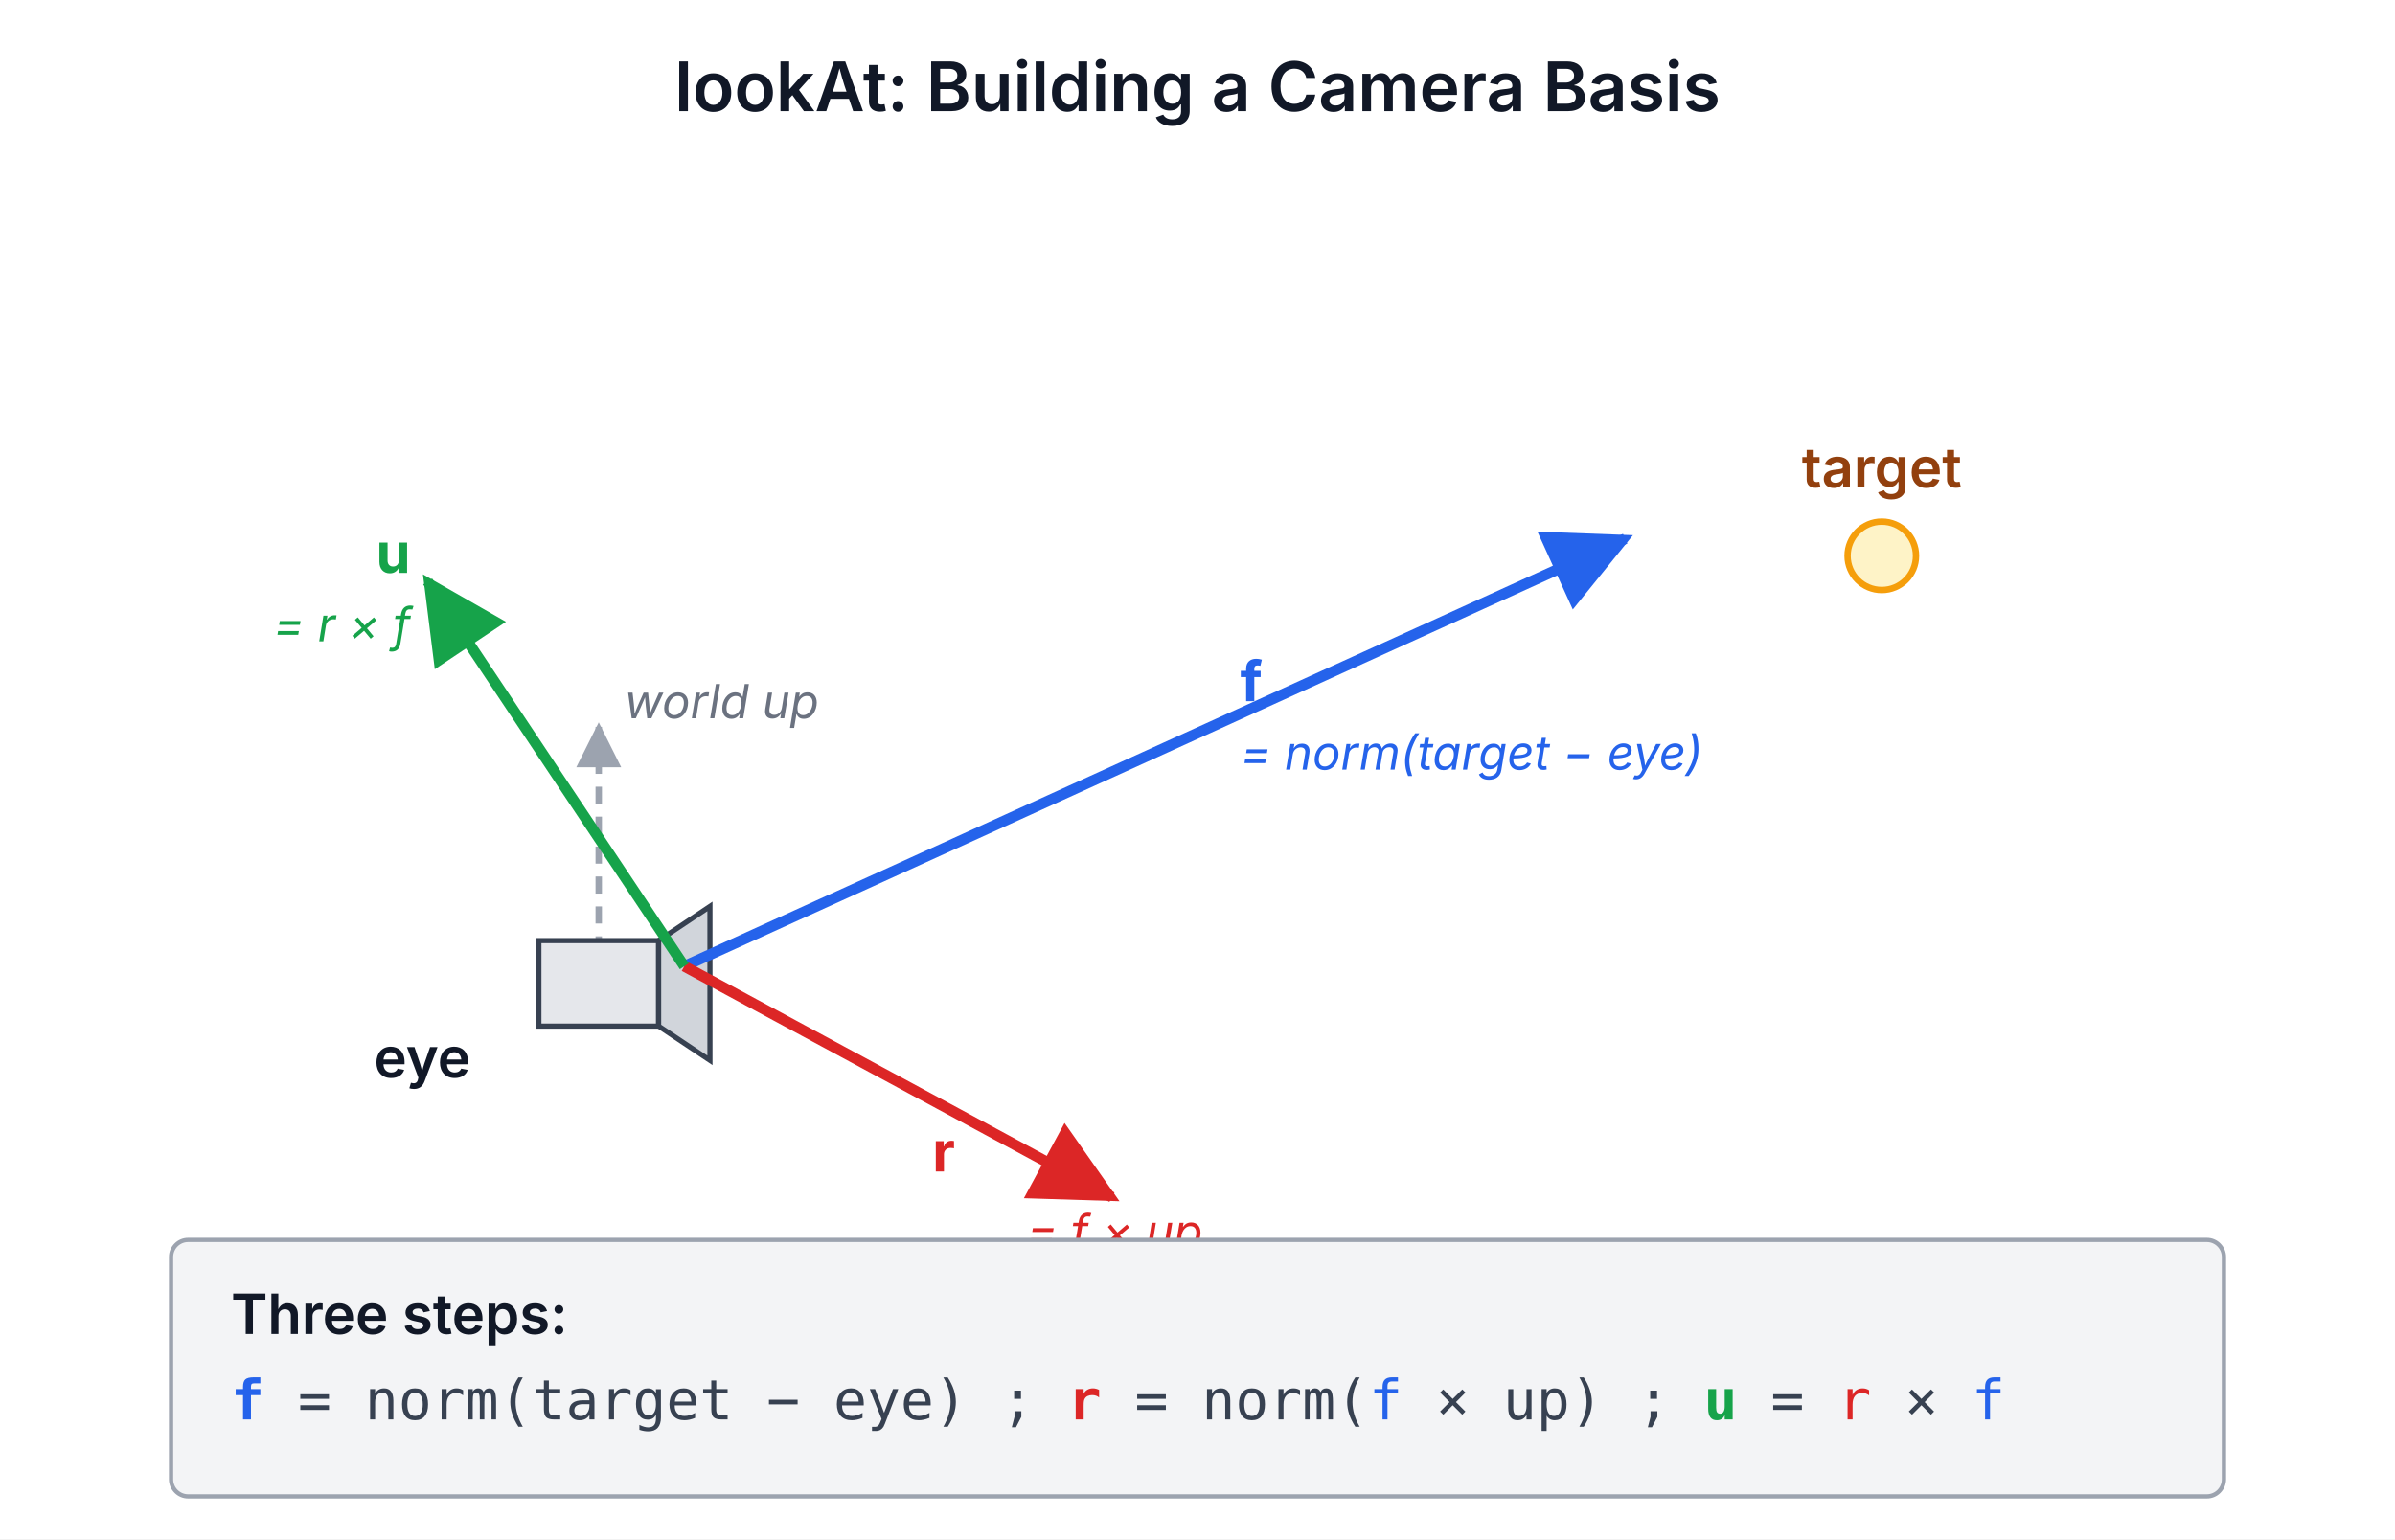
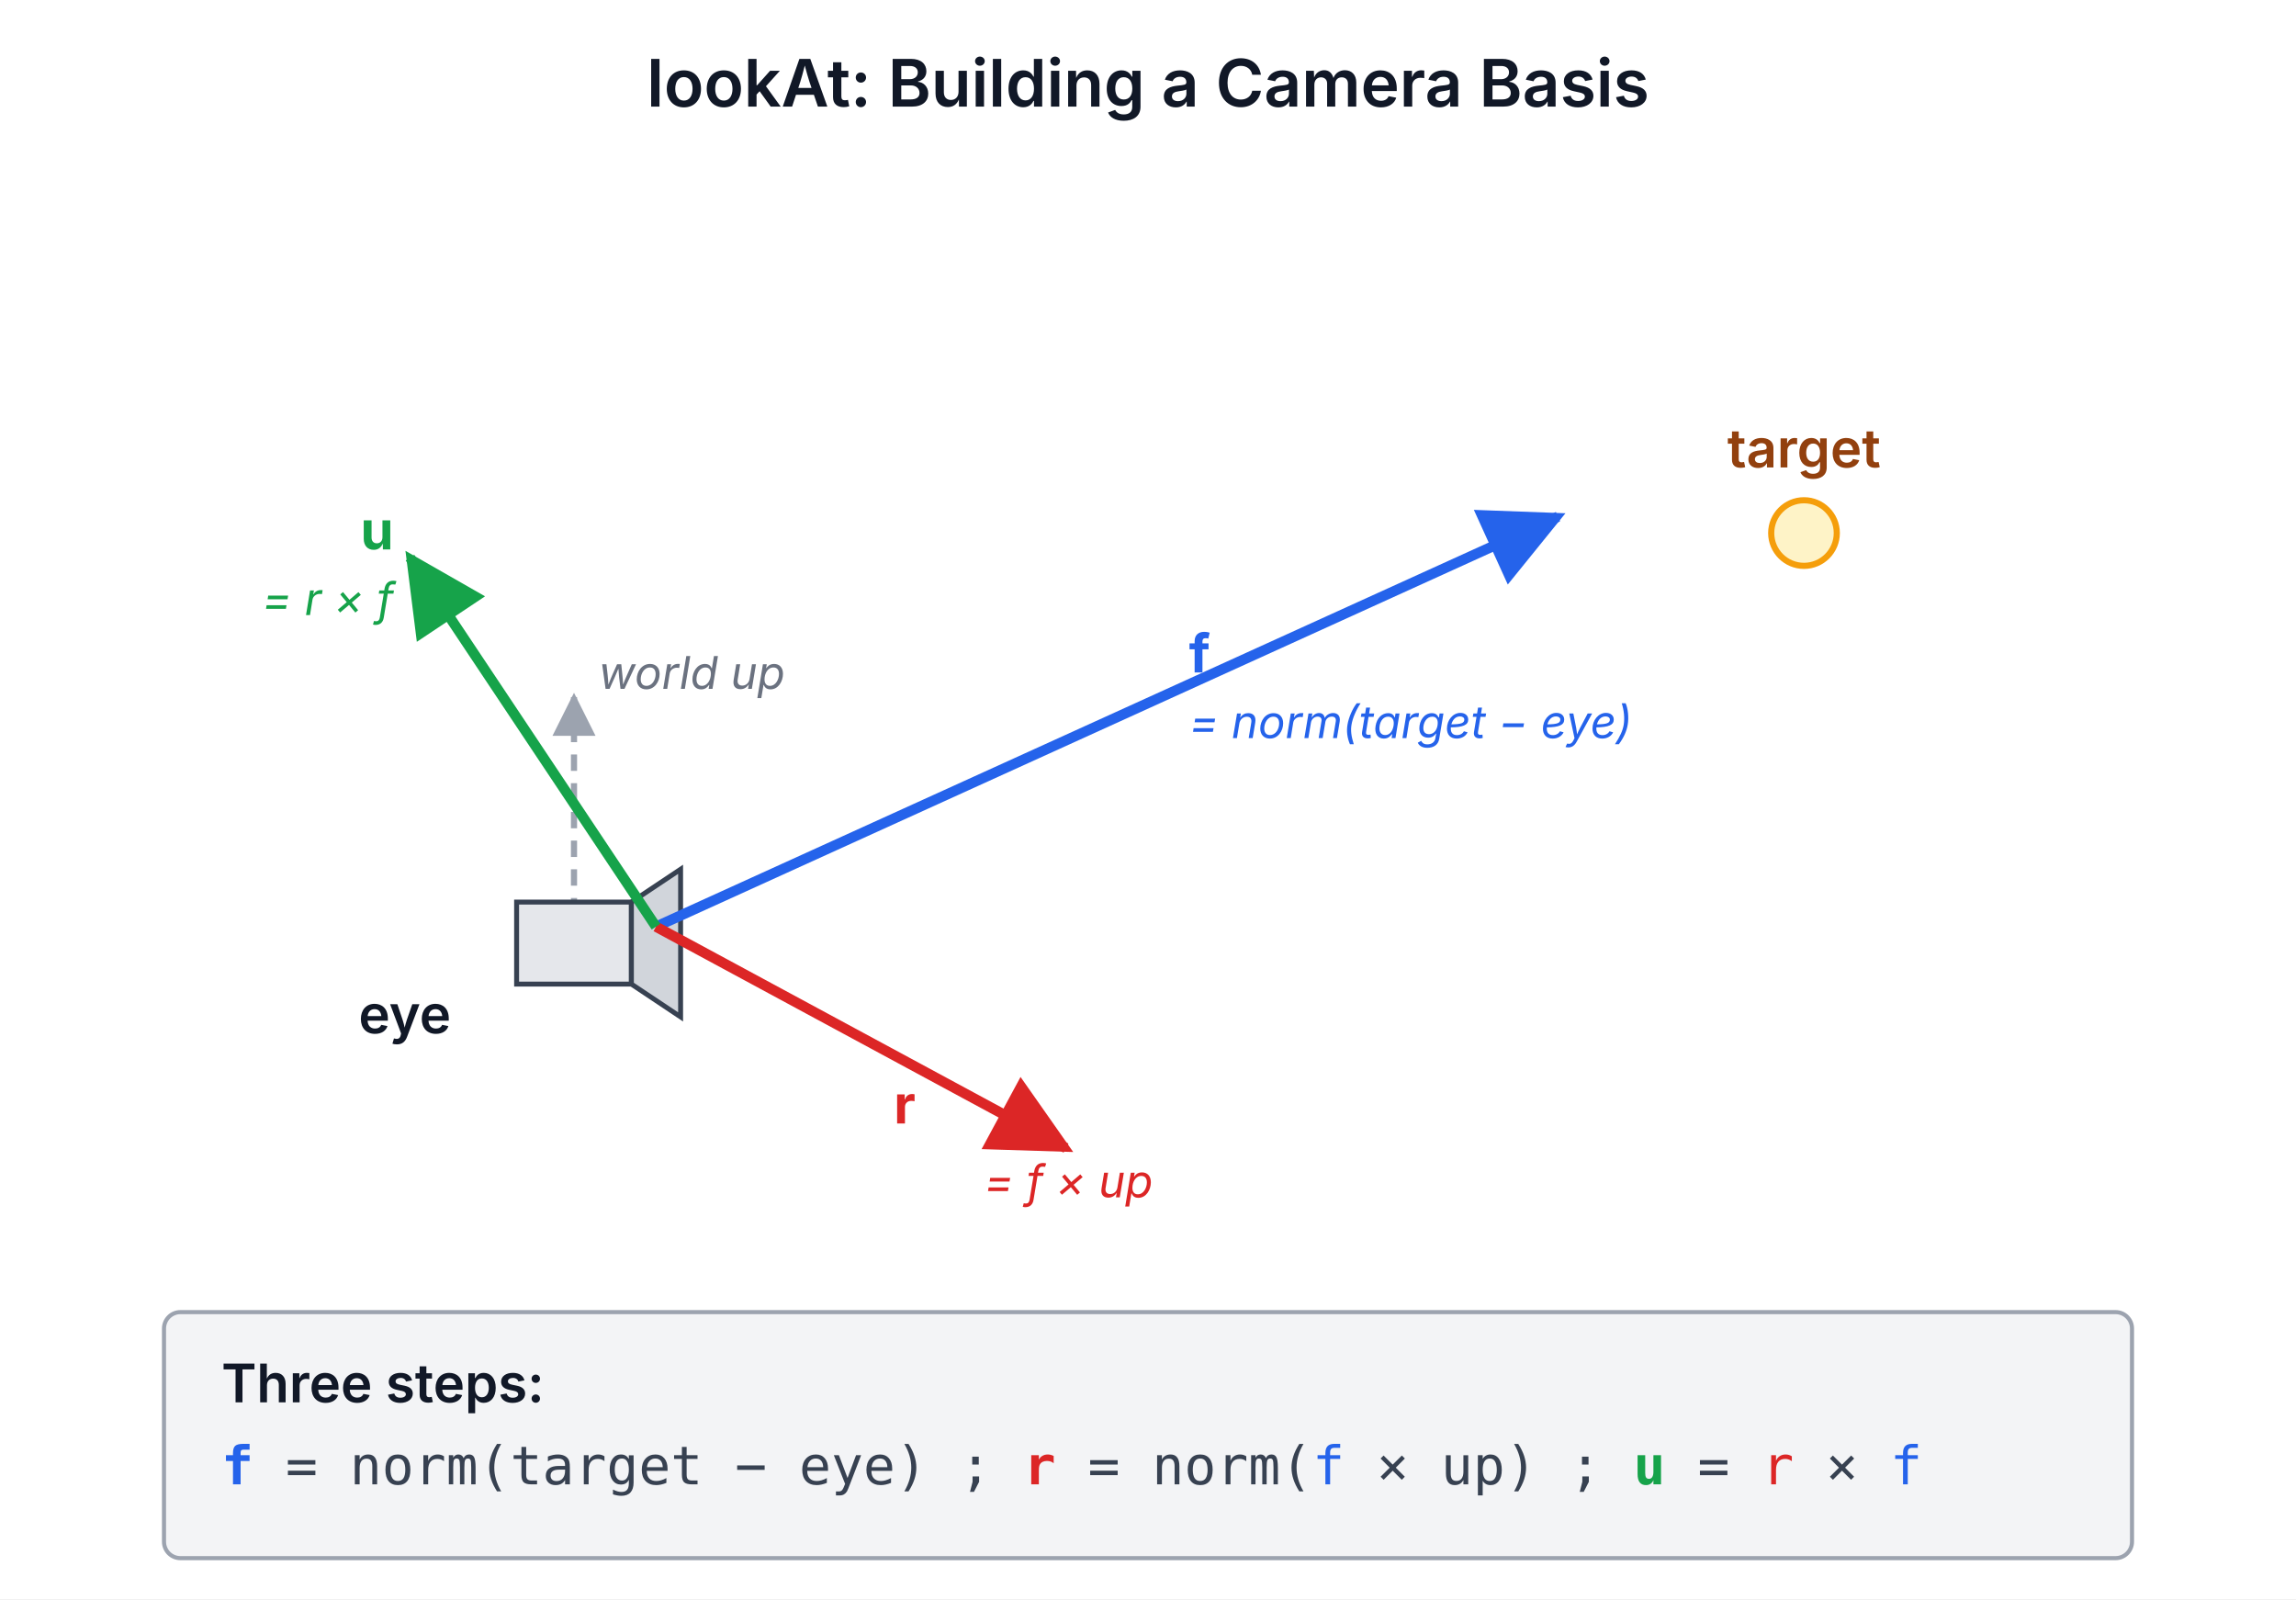
- <svg xmlns="http://www.w3.org/2000/svg" viewBox="0 0 560 360" font-family="system-ui, -apple-system, sans-serif" font-size="13">
-   <rect width="560" height="360" fill="#ffffff" />
+ <svg xmlns="http://www.w3.org/2000/svg" viewBox="0 0 560 390" font-family="system-ui, -apple-system, sans-serif" font-size="13">
+   <rect width="560" height="390" fill="#ffffff" />
  <text x="280" y="26" text-anchor="middle" font-size="16" font-weight="600" fill="#111827">lookAt: Building a Camera Basis</text>
  <defs>
    <marker id="laF" viewBox="0 0 10 10" refX="9" refY="5" markerWidth="8" markerHeight="8" orient="auto-start-reverse">
      <path d="M0,0 L10,5 L0,10 z" fill="#2563eb" />
    </marker>
    <marker id="laR" viewBox="0 0 10 10" refX="9" refY="5" markerWidth="8" markerHeight="8" orient="auto-start-reverse">
      <path d="M0,0 L10,5 L0,10 z" fill="#dc2626" />
    </marker>
    <marker id="laU" viewBox="0 0 10 10" refX="9" refY="5" markerWidth="8" markerHeight="8" orient="auto-start-reverse">
      <path d="M0,0 L10,5 L0,10 z" fill="#16a34a" />
    </marker>
    <marker id="laGray" viewBox="0 0 10 10" refX="9" refY="5" markerWidth="7" markerHeight="7" orient="auto-start-reverse">
      <path d="M0,0 L10,5 L0,10 z" fill="#9ca3af" />
    </marker>
  </defs>
  <g transform="translate(140, 230)">
    <line x1="0" y1="0" x2="0" y2="-60" stroke="#9ca3af" stroke-width="1.5" stroke-dasharray="4,3" marker-end="url(#laGray)" />
    <text x="6" y="-62" fill="#6b7280" font-size="11" font-style="italic">world up</text>
  </g>
  <g transform="translate(440, 130)">
    <circle cx="0" cy="0" r="8" fill="#fef3c7" stroke="#f59e0b" stroke-width="1.5" />
    <text x="0" y="-16" text-anchor="middle" fill="#92400e" font-weight="600">target</text>
  </g>
  <g transform="translate(140, 230)">
    <polygon points="-14,-10 14,-10 14,10 -14,10" fill="#e5e7eb" stroke="#374151" stroke-width="1.2" />
    <polygon points="14,-10 26,-18 26,18 14,10" fill="#d1d5db" stroke="#374151" stroke-width="1.2" />
    <text x="-30" y="22" text-anchor="end" fill="#111827" font-weight="600">eye</text>
    <line x1="20" y1="-4" x2="240" y2="-104" stroke="#2563eb" stroke-width="2.5" marker-end="url(#laF)" />
    <text x="150" y="-66" fill="#2563eb" font-weight="700">f</text>
    <text x="150" y="-50" fill="#2563eb" font-size="11" font-style="italic">= norm(target − eye)</text>
    <line x1="20" y1="-4" x2="120" y2="50" stroke="#dc2626" stroke-width="2.5" marker-end="url(#laR)" />
    <text x="78" y="44" fill="#dc2626" font-weight="700">r</text>
    <text x="100" y="62" fill="#dc2626" font-size="11" font-style="italic">= f × up</text>
    <line x1="20" y1="-4" x2="-40" y2="-94" stroke="#16a34a" stroke-width="2.5" marker-end="url(#laU)" />
    <text x="-44" y="-96" fill="#16a34a" font-weight="700" text-anchor="end">u</text>
    <text x="-44" y="-80" fill="#16a34a" font-size="11" font-style="italic" text-anchor="end">= r × f</text>
  </g>
-   <g transform="translate(40, 290)">
+   <g transform="translate(40, 320)">
    <rect x="0" y="0" width="480" height="60" fill="#f3f4f6" stroke="#9ca3af" rx="4" />
    <text x="14" y="22" font-weight="600" fill="#111827">Three steps:</text>
    <text x="14" y="42" font-family="ui-monospace, Consolas, monospace" fill="#374151">
      <tspan fill="#2563eb" font-weight="700">f</tspan> = norm(target − eye) ;
      <tspan fill="#dc2626" font-weight="700">r</tspan> = norm(<tspan fill="#2563eb">f</tspan> × up<sub>world</sub>) ;
      <tspan fill="#16a34a" font-weight="700">u</tspan> = <tspan fill="#dc2626">r</tspan> × <tspan fill="#2563eb">f</tspan>
    </text>
  </g>
</svg>
